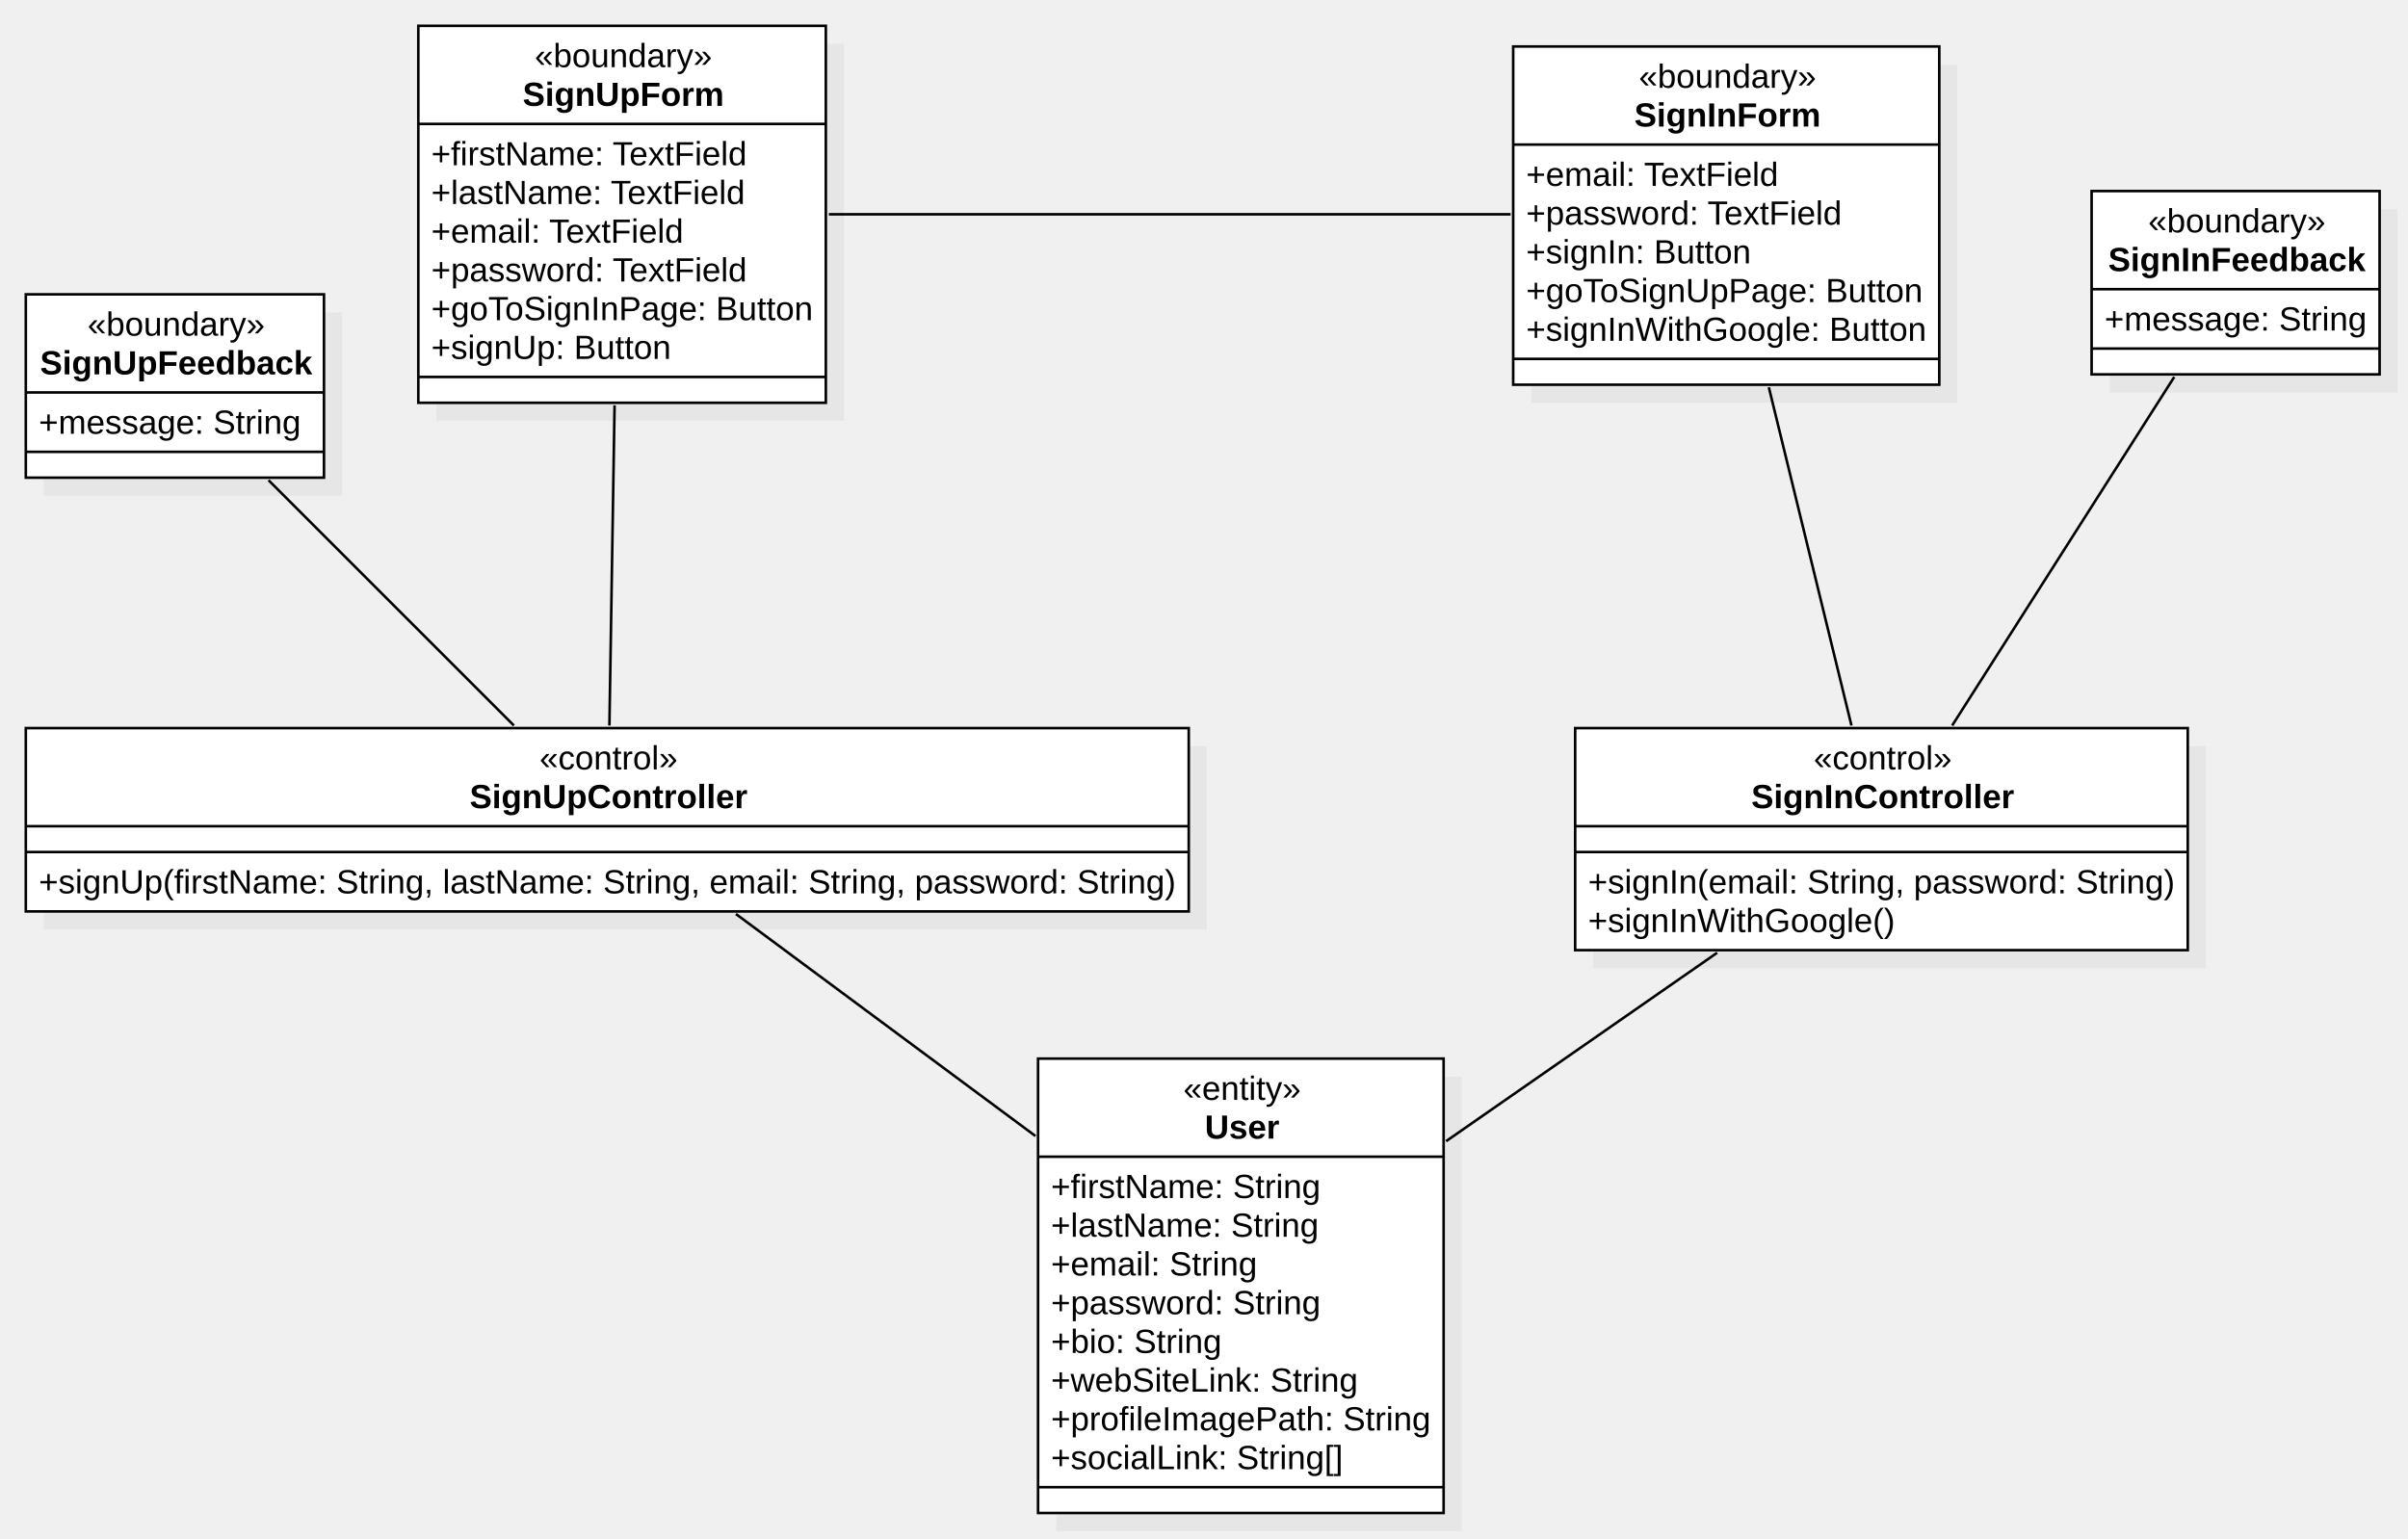
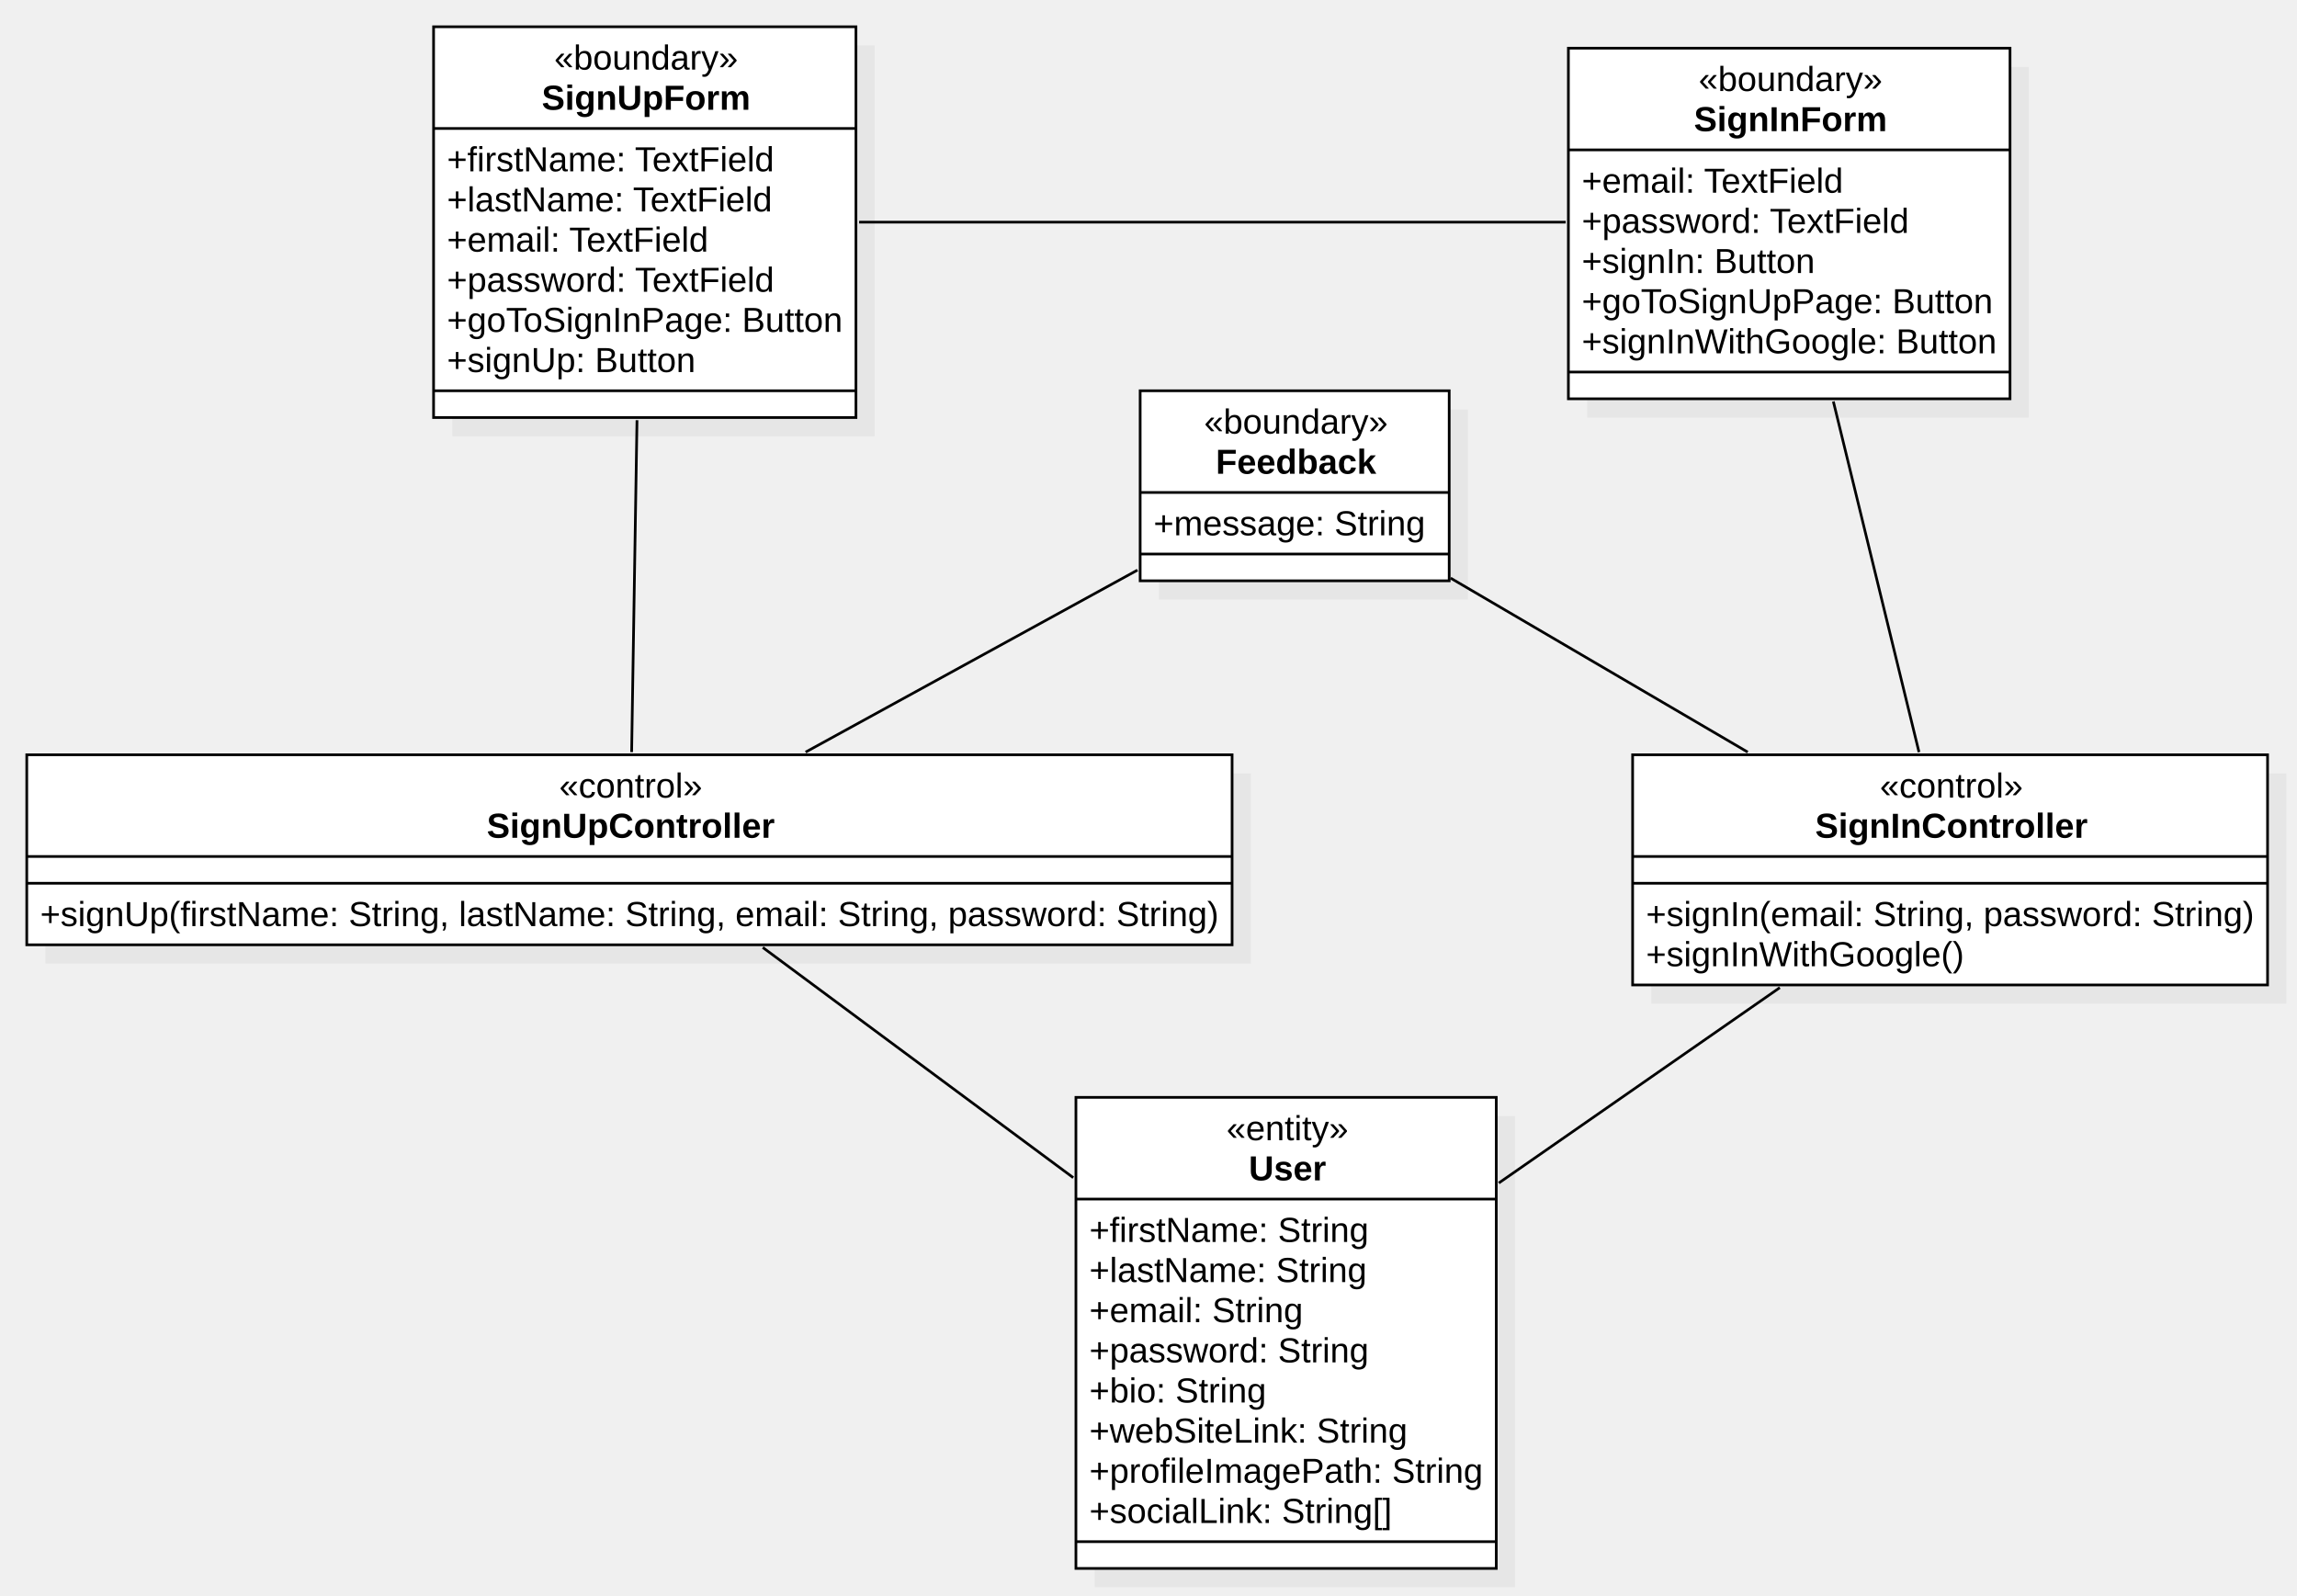
- <svg xmlns="http://www.w3.org/2000/svg" version="1.1" width="932.524" height="596">
+ <svg xmlns="http://www.w3.org/2000/svg" version="1.1" width="858.233" height="596">
  <defs />
  <g>
    <g>
      <rect fill="#C0C0C0" stroke="none" x="1007" y="455" width="237.233" height="86" transform="matrix(1 0 0 1 -390 -166)" fill-opacity="0.2" />
    </g>
    <g>
      <rect fill="#ffffff" stroke="none" x="1000" y="448" width="237.233" height="86" transform="matrix(1 0 0 1 -390 -166)" />
    </g>
    <g>
      <path fill="none" stroke="#000000" paint-order="fill stroke markers" d=" M 610 282 L 847.233 282 L 847.233 368 L 610 368 L 610 282 Z Z" stroke-miterlimit="10" stroke-dasharray="" />
    </g>
    <g>
      <path fill="none" stroke="#000000" paint-order="fill stroke markers" d=" M 610 320 L 847.233 320" stroke-miterlimit="10" stroke-dasharray="" />
    </g>
    <g>
      <path fill="none" stroke="#000000" paint-order="fill stroke markers" d=" M 610 330 L 847.233 330" stroke-miterlimit="10" stroke-dasharray="" />
    </g>
    <g>
      <g>
        <path fill="none" stroke="none" />
        <text fill="#000000" stroke="none" font-family="Arial" font-size="13px" font-style="normal" font-weight="normal" text-decoration="undefined" x="1119.117" y="459.5" text-anchor="middle" dominant-baseline="central" transform="matrix(1 0 0 1 -390 -166)">«control»</text>
      </g>
    </g>
    <g>
      <g>
        <path fill="none" stroke="none" />
        <text fill="#000000" stroke="none" font-family="Arial" font-size="13px" font-style="normal" font-weight="bold" text-decoration="undefined" x="1119.117" y="474.5" text-anchor="middle" dominant-baseline="central" transform="matrix(1 0 0 1 -390 -166)">SignInController</text>
      </g>
    </g>
    <g>
      <g>
        <path fill="none" stroke="none" />
        <text fill="#000000" stroke="none" font-family="Arial" font-size="13px" font-style="normal" font-weight="normal" text-decoration="undefined" x="1005" y="507.5" text-anchor="start" dominant-baseline="central" transform="matrix(1 0 0 1 -390 -166)">+signIn(email: String, password: String)</text>
      </g>
    </g>
    <g>
      <g>
        <path fill="none" stroke="none" />
        <text fill="#000000" stroke="none" font-family="Arial" font-size="13px" font-style="normal" font-weight="normal" text-decoration="undefined" x="1005" y="522.5" text-anchor="start" dominant-baseline="central" transform="matrix(1 0 0 1 -390 -166)">+signInWithGoogle()</text>
      </g>
    </g>
    <g>
      <rect fill="#C0C0C0" stroke="none" x="983" y="191" width="165.01" height="131" transform="matrix(1 0 0 1 -390 -166)" fill-opacity="0.2" />
    </g>
    <g>
      <rect fill="#ffffff" stroke="none" x="976" y="184" width="165.01" height="131" transform="matrix(1 0 0 1 -390 -166)" />
    </g>
    <g>
      <path fill="none" stroke="#000000" paint-order="fill stroke markers" d=" M 586 18 L 751.01 18 L 751.01 149 L 586 149 L 586 18 Z Z" stroke-miterlimit="10" stroke-dasharray="" />
    </g>
    <g>
      <path fill="none" stroke="#000000" paint-order="fill stroke markers" d=" M 586 56 L 751.01 56" stroke-miterlimit="10" stroke-dasharray="" />
    </g>
    <g>
      <path fill="none" stroke="#000000" paint-order="fill stroke markers" d=" M 586 139 L 751.01 139" stroke-miterlimit="10" stroke-dasharray="" />
    </g>
    <g>
      <g>
        <path fill="none" stroke="none" />
        <text fill="#000000" stroke="none" font-family="Arial" font-size="13px" font-style="normal" font-weight="normal" text-decoration="undefined" x="1059.005" y="195.5" text-anchor="middle" dominant-baseline="central" transform="matrix(1 0 0 1 -390 -166)">«boundary»</text>
      </g>
    </g>
    <g>
      <g>
        <path fill="none" stroke="none" />
        <text fill="#000000" stroke="none" font-family="Arial" font-size="13px" font-style="normal" font-weight="bold" text-decoration="undefined" x="1059.005" y="210.5" text-anchor="middle" dominant-baseline="central" transform="matrix(1 0 0 1 -390 -166)">SignInForm</text>
      </g>
    </g>
    <g>
      <g>
        <path fill="none" stroke="none" />
        <text fill="#000000" stroke="none" font-family="Arial" font-size="13px" font-style="normal" font-weight="normal" text-decoration="undefined" x="981" y="233.5" text-anchor="start" dominant-baseline="central" transform="matrix(1 0 0 1 -390 -166)">+email: TextField</text>
      </g>
    </g>
    <g>
      <g>
        <path fill="none" stroke="none" />
        <text fill="#000000" stroke="none" font-family="Arial" font-size="13px" font-style="normal" font-weight="normal" text-decoration="undefined" x="981" y="248.5" text-anchor="start" dominant-baseline="central" transform="matrix(1 0 0 1 -390 -166)">+password: TextField</text>
      </g>
    </g>
    <g>
      <g>
        <path fill="none" stroke="none" />
        <text fill="#000000" stroke="none" font-family="Arial" font-size="13px" font-style="normal" font-weight="normal" text-decoration="undefined" x="981" y="263.5" text-anchor="start" dominant-baseline="central" transform="matrix(1 0 0 1 -390 -166)">+signIn: Button</text>
      </g>
    </g>
    <g>
      <g>
        <path fill="none" stroke="none" />
        <text fill="#000000" stroke="none" font-family="Arial" font-size="13px" font-style="normal" font-weight="normal" text-decoration="undefined" x="981" y="278.5" text-anchor="start" dominant-baseline="central" transform="matrix(1 0 0 1 -390 -166)">+goToSignUpPage: Button</text>
      </g>
    </g>
    <g>
      <g>
        <path fill="none" stroke="none" />
        <text fill="#000000" stroke="none" font-family="Arial" font-size="13px" font-style="normal" font-weight="normal" text-decoration="undefined" x="981" y="293.5" text-anchor="start" dominant-baseline="central" transform="matrix(1 0 0 1 -390 -166)">+signInWithGoogle: Button</text>
      </g>
    </g>
    <g>
      <rect fill="#C0C0C0" stroke="none" x="559" y="183" width="157.812" height="146" transform="matrix(1 0 0 1 -390 -166)" fill-opacity="0.2" />
    </g>
    <g>
      <rect fill="#ffffff" stroke="none" x="552" y="176" width="157.812" height="146" transform="matrix(1 0 0 1 -390 -166)" />
    </g>
    <g>
      <path fill="none" stroke="#000000" paint-order="fill stroke markers" d=" M 162 10 L 319.812 10 L 319.812 156 L 162 156 L 162 10 Z Z" stroke-miterlimit="10" stroke-dasharray="" />
    </g>
    <g>
      <path fill="none" stroke="#000000" paint-order="fill stroke markers" d=" M 162 48 L 319.812 48" stroke-miterlimit="10" stroke-dasharray="" />
    </g>
    <g>
      <path fill="none" stroke="#000000" paint-order="fill stroke markers" d=" M 162 146 L 319.812 146" stroke-miterlimit="10" stroke-dasharray="" />
    </g>
    <g>
      <g>
        <path fill="none" stroke="none" />
        <text fill="#000000" stroke="none" font-family="Arial" font-size="13px" font-style="normal" font-weight="normal" text-decoration="undefined" x="631.406" y="187.5" text-anchor="middle" dominant-baseline="central" transform="matrix(1 0 0 1 -390 -166)">«boundary»</text>
      </g>
    </g>
    <g>
      <g>
        <path fill="none" stroke="none" />
        <text fill="#000000" stroke="none" font-family="Arial" font-size="13px" font-style="normal" font-weight="bold" text-decoration="undefined" x="631.406" y="202.5" text-anchor="middle" dominant-baseline="central" transform="matrix(1 0 0 1 -390 -166)">SignUpForm</text>
      </g>
    </g>
    <g>
      <g>
        <path fill="none" stroke="none" />
        <text fill="#000000" stroke="none" font-family="Arial" font-size="13px" font-style="normal" font-weight="normal" text-decoration="undefined" x="557" y="225.5" text-anchor="start" dominant-baseline="central" transform="matrix(1 0 0 1 -390 -166)">+firstName: TextField</text>
      </g>
    </g>
    <g>
      <g>
        <path fill="none" stroke="none" />
        <text fill="#000000" stroke="none" font-family="Arial" font-size="13px" font-style="normal" font-weight="normal" text-decoration="undefined" x="557" y="240.5" text-anchor="start" dominant-baseline="central" transform="matrix(1 0 0 1 -390 -166)">+lastName: TextField</text>
      </g>
    </g>
    <g>
      <g>
        <path fill="none" stroke="none" />
        <text fill="#000000" stroke="none" font-family="Arial" font-size="13px" font-style="normal" font-weight="normal" text-decoration="undefined" x="557" y="255.5" text-anchor="start" dominant-baseline="central" transform="matrix(1 0 0 1 -390 -166)">+email: TextField</text>
      </g>
    </g>
    <g>
      <g>
        <path fill="none" stroke="none" />
        <text fill="#000000" stroke="none" font-family="Arial" font-size="13px" font-style="normal" font-weight="normal" text-decoration="undefined" x="557" y="270.5" text-anchor="start" dominant-baseline="central" transform="matrix(1 0 0 1 -390 -166)">+password: TextField</text>
      </g>
    </g>
    <g>
      <g>
        <path fill="none" stroke="none" />
        <text fill="#000000" stroke="none" font-family="Arial" font-size="13px" font-style="normal" font-weight="normal" text-decoration="undefined" x="557" y="285.5" text-anchor="start" dominant-baseline="central" transform="matrix(1 0 0 1 -390 -166)">+goToSignInPage: Button</text>
      </g>
    </g>
    <g>
      <g>
        <path fill="none" stroke="none" />
        <text fill="#000000" stroke="none" font-family="Arial" font-size="13px" font-style="normal" font-weight="normal" text-decoration="undefined" x="557" y="300.5" text-anchor="start" dominant-baseline="central" transform="matrix(1 0 0 1 -390 -166)">+signUp: Button</text>
      </g>
    </g>
    <g>
      <rect fill="#C0C0C0" stroke="none" x="407" y="455" width="450.35" height="71" transform="matrix(1 0 0 1 -390 -166)" fill-opacity="0.2" />
    </g>
    <g>
      <rect fill="#ffffff" stroke="none" x="400" y="448" width="450.35" height="71" transform="matrix(1 0 0 1 -390 -166)" />
    </g>
    <g>
      <path fill="none" stroke="#000000" paint-order="fill stroke markers" d=" M 10 282 L 460.35 282 L 460.35 353 L 10 353 L 10 282 Z Z" stroke-miterlimit="10" stroke-dasharray="" />
    </g>
    <g>
      <path fill="none" stroke="#000000" paint-order="fill stroke markers" d=" M 10 320 L 460.35 320" stroke-miterlimit="10" stroke-dasharray="" />
    </g>
    <g>
      <path fill="none" stroke="#000000" paint-order="fill stroke markers" d=" M 10 330 L 460.35 330" stroke-miterlimit="10" stroke-dasharray="" />
    </g>
    <g>
      <g>
        <path fill="none" stroke="none" />
        <text fill="#000000" stroke="none" font-family="Arial" font-size="13px" font-style="normal" font-weight="normal" text-decoration="undefined" x="625.675" y="459.5" text-anchor="middle" dominant-baseline="central" transform="matrix(1 0 0 1 -390 -166)">«control»</text>
      </g>
    </g>
    <g>
      <g>
        <path fill="none" stroke="none" />
        <text fill="#000000" stroke="none" font-family="Arial" font-size="13px" font-style="normal" font-weight="bold" text-decoration="undefined" x="625.675" y="474.5" text-anchor="middle" dominant-baseline="central" transform="matrix(1 0 0 1 -390 -166)">SignUpController</text>
      </g>
    </g>
    <g>
      <g>
        <path fill="none" stroke="none" />
        <text fill="#000000" stroke="none" font-family="Arial" font-size="13px" font-style="normal" font-weight="normal" text-decoration="undefined" x="405" y="507.5" text-anchor="start" dominant-baseline="central" transform="matrix(1 0 0 1 -390 -166)">+signUp(firstName: String, lastName: String, email: String, password: String)</text>
      </g>
    </g>
    <g>
      <path fill="none" stroke="#000000" paint-order="fill stroke markers" d=" M 321 83 L 585 83" stroke-miterlimit="10" stroke-dasharray="" />
    </g>
    <g>
-       <rect fill="#C0C0C0" stroke="none" x="407" y="287" width="115.466" height="71" transform="matrix(1 0 0 1 -390 -166)" fill-opacity="0.2" />
-     </g>
-     <g>
-       <rect fill="#ffffff" stroke="none" x="400" y="280" width="115.466" height="71" transform="matrix(1 0 0 1 -390 -166)" />
-     </g>
-     <g>
-       <path fill="none" stroke="#000000" paint-order="fill stroke markers" d=" M 10 114 L 125.466 114 L 125.466 185 L 10 185 L 10 114 Z Z" stroke-miterlimit="10" stroke-dasharray="" />
-     </g>
-     <g>
-       <path fill="none" stroke="#000000" paint-order="fill stroke markers" d=" M 10 152 L 125.466 152" stroke-miterlimit="10" stroke-dasharray="" />
-     </g>
-     <g>
-       <path fill="none" stroke="#000000" paint-order="fill stroke markers" d=" M 10 175 L 125.466 175" stroke-miterlimit="10" stroke-dasharray="" />
-     </g>
-     <g>
-       <g>
-         <path fill="none" stroke="none" />
-         <text fill="#000000" stroke="none" font-family="Arial" font-size="13px" font-style="normal" font-weight="normal" text-decoration="undefined" x="458.233" y="291.5" text-anchor="middle" dominant-baseline="central" transform="matrix(1 0 0 1 -390 -166)">«boundary»</text>
-       </g>
-     </g>
-     <g>
-       <g>
-         <path fill="none" stroke="none" />
-         <text fill="#000000" stroke="none" font-family="Arial" font-size="13px" font-style="normal" font-weight="bold" text-decoration="undefined" x="458.233" y="306.5" text-anchor="middle" dominant-baseline="central" transform="matrix(1 0 0 1 -390 -166)">SignUpFeedback</text>
-       </g>
-     </g>
-     <g>
-       <g>
-         <path fill="none" stroke="none" />
-         <text fill="#000000" stroke="none" font-family="Arial" font-size="13px" font-style="normal" font-weight="normal" text-decoration="undefined" x="405" y="329.5" text-anchor="start" dominant-baseline="central" transform="matrix(1 0 0 1 -390 -166)">+message: String</text>
-       </g>
-     </g>
-     <g>
-       <path fill="none" stroke="#000000" paint-order="fill stroke markers" d=" M 104 186 L 199 281" stroke-miterlimit="10" stroke-dasharray="" />
-     </g>
-     <g>
-       <rect fill="#C0C0C0" stroke="none" x="1207" y="247" width="111.524" height="71" transform="matrix(1 0 0 1 -390 -166)" fill-opacity="0.2" />
-     </g>
-     <g>
-       <rect fill="#ffffff" stroke="none" x="1200" y="240" width="111.524" height="71" transform="matrix(1 0 0 1 -390 -166)" />
-     </g>
-     <g>
-       <path fill="none" stroke="#000000" paint-order="fill stroke markers" d=" M 810 74 L 921.524 74 L 921.524 145 L 810 145 L 810 74 Z Z" stroke-miterlimit="10" stroke-dasharray="" />
-     </g>
-     <g>
-       <path fill="none" stroke="#000000" paint-order="fill stroke markers" d=" M 810 112 L 921.524 112" stroke-miterlimit="10" stroke-dasharray="" />
-     </g>
-     <g>
-       <path fill="none" stroke="#000000" paint-order="fill stroke markers" d=" M 810 135 L 921.524 135" stroke-miterlimit="10" stroke-dasharray="" />
-     </g>
-     <g>
-       <g>
-         <path fill="none" stroke="none" />
-         <text fill="#000000" stroke="none" font-family="Arial" font-size="13px" font-style="normal" font-weight="normal" text-decoration="undefined" x="1256.262" y="251.5" text-anchor="middle" dominant-baseline="central" transform="matrix(1 0 0 1 -390 -166)">«boundary»</text>
-       </g>
-     </g>
-     <g>
-       <g>
-         <path fill="none" stroke="none" />
-         <text fill="#000000" stroke="none" font-family="Arial" font-size="13px" font-style="normal" font-weight="bold" text-decoration="undefined" x="1256.262" y="266.5" text-anchor="middle" dominant-baseline="central" transform="matrix(1 0 0 1 -390 -166)">SignInFeedback</text>
-       </g>
-     </g>
-     <g>
-       <g>
-         <path fill="none" stroke="none" />
-         <text fill="#000000" stroke="none" font-family="Arial" font-size="13px" font-style="normal" font-weight="normal" text-decoration="undefined" x="1205" y="289.5" text-anchor="start" dominant-baseline="central" transform="matrix(1 0 0 1 -390 -166)">+message: String</text>
-       </g>
-     </g>
-     <g>
-       <path fill="none" stroke="#000000" paint-order="fill stroke markers" d=" M 842 146 L 756 281" stroke-miterlimit="10" stroke-dasharray="" />
+       <rect fill="#C0C0C0" stroke="none" x="823" y="319" width="115.466" height="71" transform="matrix(1 0 0 1 -390 -166)" fill-opacity="0.2" />
+     </g>
+     <g>
+       <rect fill="#ffffff" stroke="none" x="816" y="312" width="115.466" height="71" transform="matrix(1 0 0 1 -390 -166)" />
+     </g>
+     <g>
+       <path fill="none" stroke="#000000" paint-order="fill stroke markers" d=" M 426 146 L 541.466 146 L 541.466 217 L 426 217 L 426 146 Z Z" stroke-miterlimit="10" stroke-dasharray="" />
+     </g>
+     <g>
+       <path fill="none" stroke="#000000" paint-order="fill stroke markers" d=" M 426 184 L 541.466 184" stroke-miterlimit="10" stroke-dasharray="" />
+     </g>
+     <g>
+       <path fill="none" stroke="#000000" paint-order="fill stroke markers" d=" M 426 207 L 541.466 207" stroke-miterlimit="10" stroke-dasharray="" />
+     </g>
+     <g>
+       <g>
+         <path fill="none" stroke="none" />
+         <text fill="#000000" stroke="none" font-family="Arial" font-size="13px" font-style="normal" font-weight="normal" text-decoration="undefined" x="874.233" y="323.5" text-anchor="middle" dominant-baseline="central" transform="matrix(1 0 0 1 -390 -166)">«boundary»</text>
+       </g>
+     </g>
+     <g>
+       <g>
+         <path fill="none" stroke="none" />
+         <text fill="#000000" stroke="none" font-family="Arial" font-size="13px" font-style="normal" font-weight="bold" text-decoration="undefined" x="874.233" y="338.5" text-anchor="middle" dominant-baseline="central" transform="matrix(1 0 0 1 -390 -166)">Feedback</text>
+       </g>
+     </g>
+     <g>
+       <g>
+         <path fill="none" stroke="none" />
+         <text fill="#000000" stroke="none" font-family="Arial" font-size="13px" font-style="normal" font-weight="normal" text-decoration="undefined" x="821" y="361.5" text-anchor="start" dominant-baseline="central" transform="matrix(1 0 0 1 -390 -166)">+message: String</text>
+       </g>
+     </g>
+     <g>
+       <path fill="none" stroke="#000000" paint-order="fill stroke markers" d=" M 425 213 L 301 281" stroke-miterlimit="10" stroke-dasharray="" />
    </g>
    <g>
      <path fill="none" stroke="#000000" paint-order="fill stroke markers" d=" M 236 281 L 238 157" stroke-miterlimit="10" stroke-dasharray="" />
    </g>
    <g>
      <path fill="none" stroke="#000000" paint-order="fill stroke markers" d=" M 717 281 L 685 150" stroke-miterlimit="10" stroke-dasharray="" />
    </g>
    <g>
      <rect fill="#C0C0C0" stroke="none" x="799" y="583" width="157.056" height="176" transform="matrix(1 0 0 1 -390 -166)" fill-opacity="0.2" />
    </g>
    <g>
      <rect fill="#ffffff" stroke="none" x="792" y="576" width="157.056" height="176" transform="matrix(1 0 0 1 -390 -166)" />
    </g>
    <g>
      <path fill="none" stroke="#000000" paint-order="fill stroke markers" d=" M 402 410 L 559.056 410 L 559.056 586 L 402 586 L 402 410 Z Z" stroke-miterlimit="10" stroke-dasharray="" />
    </g>
    <g>
      <path fill="none" stroke="#000000" paint-order="fill stroke markers" d=" M 402 448 L 559.056 448" stroke-miterlimit="10" stroke-dasharray="" />
    </g>
    <g>
      <path fill="none" stroke="#000000" paint-order="fill stroke markers" d=" M 402 576 L 559.056 576" stroke-miterlimit="10" stroke-dasharray="" />
    </g>
    <g>
      <g>
        <path fill="none" stroke="none" />
        <text fill="#000000" stroke="none" font-family="Arial" font-size="13px" font-style="normal" font-weight="normal" text-decoration="undefined" x="871.028" y="587.5" text-anchor="middle" dominant-baseline="central" transform="matrix(1 0 0 1 -390 -166)">«entity»</text>
      </g>
    </g>
    <g>
      <g>
        <path fill="none" stroke="none" />
        <text fill="#000000" stroke="none" font-family="Arial" font-size="13px" font-style="normal" font-weight="bold" text-decoration="undefined" x="871.028" y="602.5" text-anchor="middle" dominant-baseline="central" transform="matrix(1 0 0 1 -390 -166)">User</text>
      </g>
    </g>
    <g>
      <g>
        <path fill="none" stroke="none" />
        <text fill="#000000" stroke="none" font-family="Arial" font-size="13px" font-style="normal" font-weight="normal" text-decoration="undefined" x="797" y="625.5" text-anchor="start" dominant-baseline="central" transform="matrix(1 0 0 1 -390 -166)">+firstName: String</text>
      </g>
    </g>
    <g>
      <g>
        <path fill="none" stroke="none" />
        <text fill="#000000" stroke="none" font-family="Arial" font-size="13px" font-style="normal" font-weight="normal" text-decoration="undefined" x="797" y="640.5" text-anchor="start" dominant-baseline="central" transform="matrix(1 0 0 1 -390 -166)">+lastName: String</text>
      </g>
    </g>
    <g>
      <g>
        <path fill="none" stroke="none" />
        <text fill="#000000" stroke="none" font-family="Arial" font-size="13px" font-style="normal" font-weight="normal" text-decoration="undefined" x="797" y="655.5" text-anchor="start" dominant-baseline="central" transform="matrix(1 0 0 1 -390 -166)">+email: String</text>
      </g>
    </g>
    <g>
      <g>
        <path fill="none" stroke="none" />
        <text fill="#000000" stroke="none" font-family="Arial" font-size="13px" font-style="normal" font-weight="normal" text-decoration="undefined" x="797" y="670.5" text-anchor="start" dominant-baseline="central" transform="matrix(1 0 0 1 -390 -166)">+password: String</text>
      </g>
    </g>
    <g>
      <g>
        <path fill="none" stroke="none" />
        <text fill="#000000" stroke="none" font-family="Arial" font-size="13px" font-style="normal" font-weight="normal" text-decoration="undefined" x="797" y="685.5" text-anchor="start" dominant-baseline="central" transform="matrix(1 0 0 1 -390 -166)">+bio: String</text>
      </g>
    </g>
    <g>
      <g>
        <path fill="none" stroke="none" />
        <text fill="#000000" stroke="none" font-family="Arial" font-size="13px" font-style="normal" font-weight="normal" text-decoration="undefined" x="797" y="700.5" text-anchor="start" dominant-baseline="central" transform="matrix(1 0 0 1 -390 -166)">+webSiteLink: String</text>
      </g>
    </g>
    <g>
      <g>
        <path fill="none" stroke="none" />
        <text fill="#000000" stroke="none" font-family="Arial" font-size="13px" font-style="normal" font-weight="normal" text-decoration="undefined" x="797" y="715.5" text-anchor="start" dominant-baseline="central" transform="matrix(1 0 0 1 -390 -166)">+profileImagePath: String</text>
      </g>
    </g>
    <g>
      <g>
        <path fill="none" stroke="none" />
        <text fill="#000000" stroke="none" font-family="Arial" font-size="13px" font-style="normal" font-weight="normal" text-decoration="undefined" x="797" y="730.5" text-anchor="start" dominant-baseline="central" transform="matrix(1 0 0 1 -390 -166)">+socialLink: String[]</text>
      </g>
    </g>
    <g>
      <path fill="none" stroke="#000000" paint-order="fill stroke markers" d=" M 285 354 L 401 440" stroke-miterlimit="10" stroke-dasharray="" />
    </g>
    <g>
      <path fill="none" stroke="#000000" paint-order="fill stroke markers" d=" M 560 442 L 665 369" stroke-miterlimit="10" stroke-dasharray="" />
+     </g>
+     <g>
+       <path fill="none" stroke="#000000" paint-order="fill stroke markers" d=" M 653 281 L 542 216" stroke-miterlimit="10" stroke-dasharray="" />
    </g>
  </g>
</svg>
